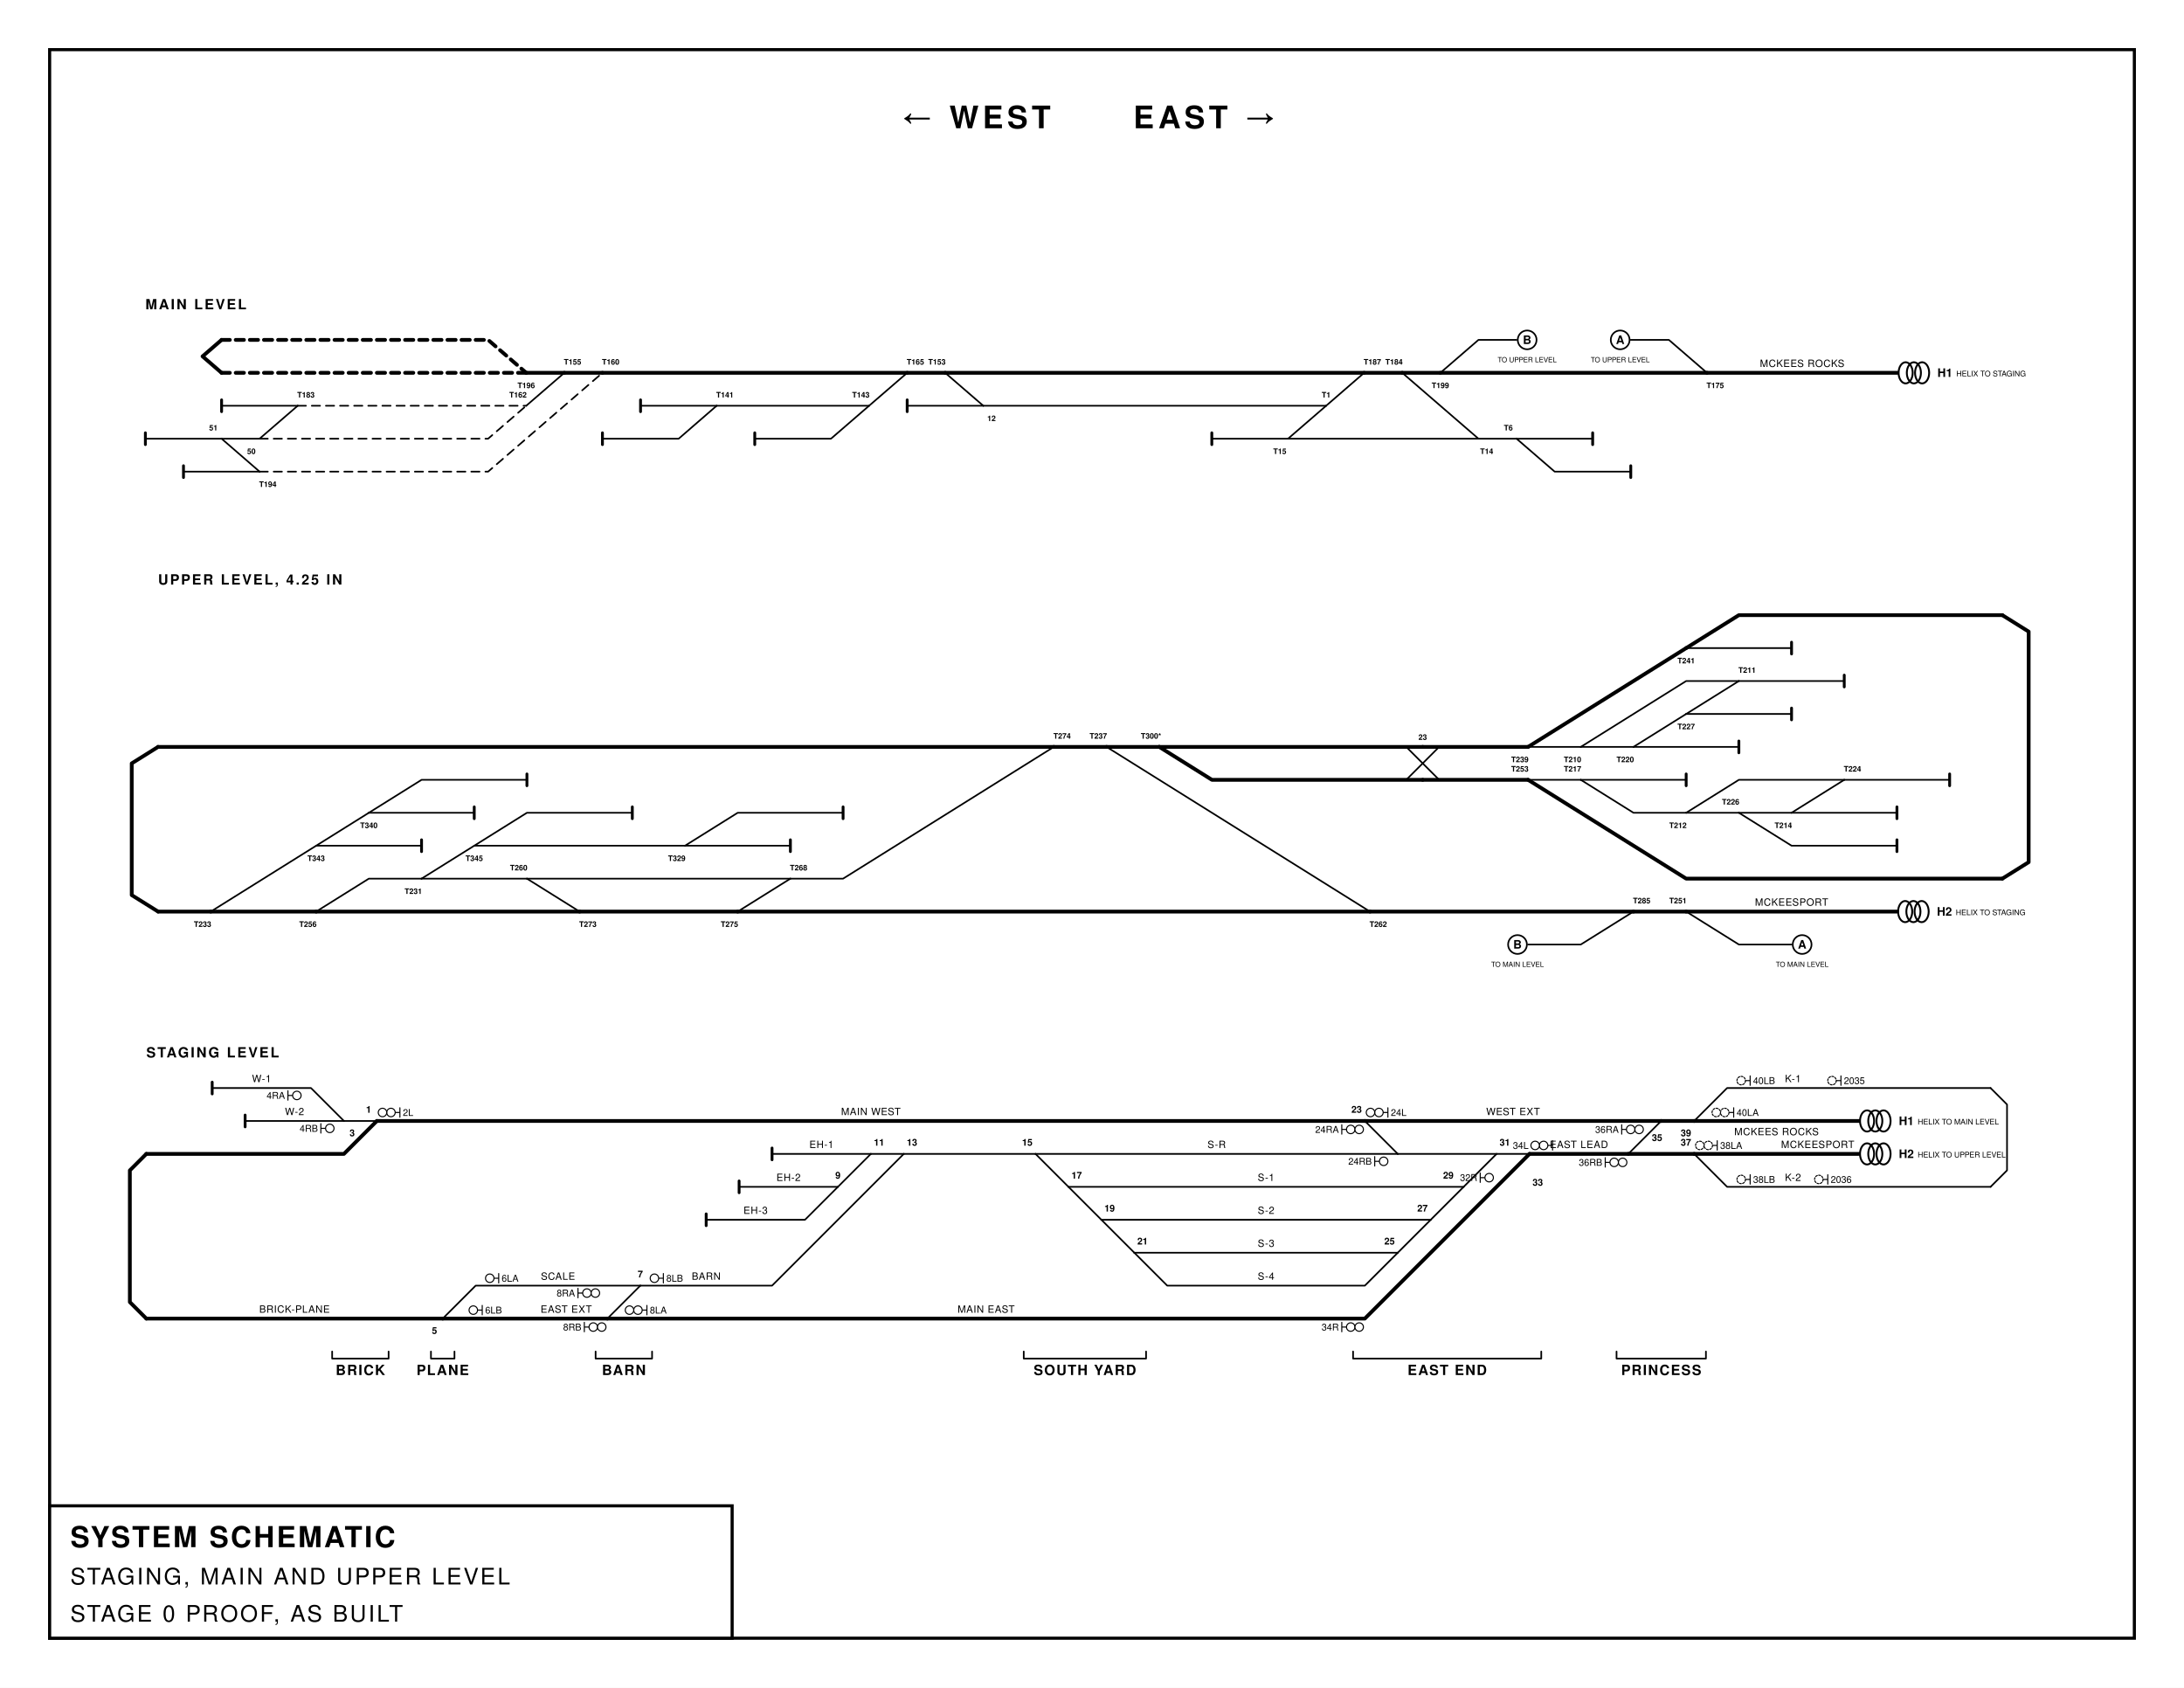
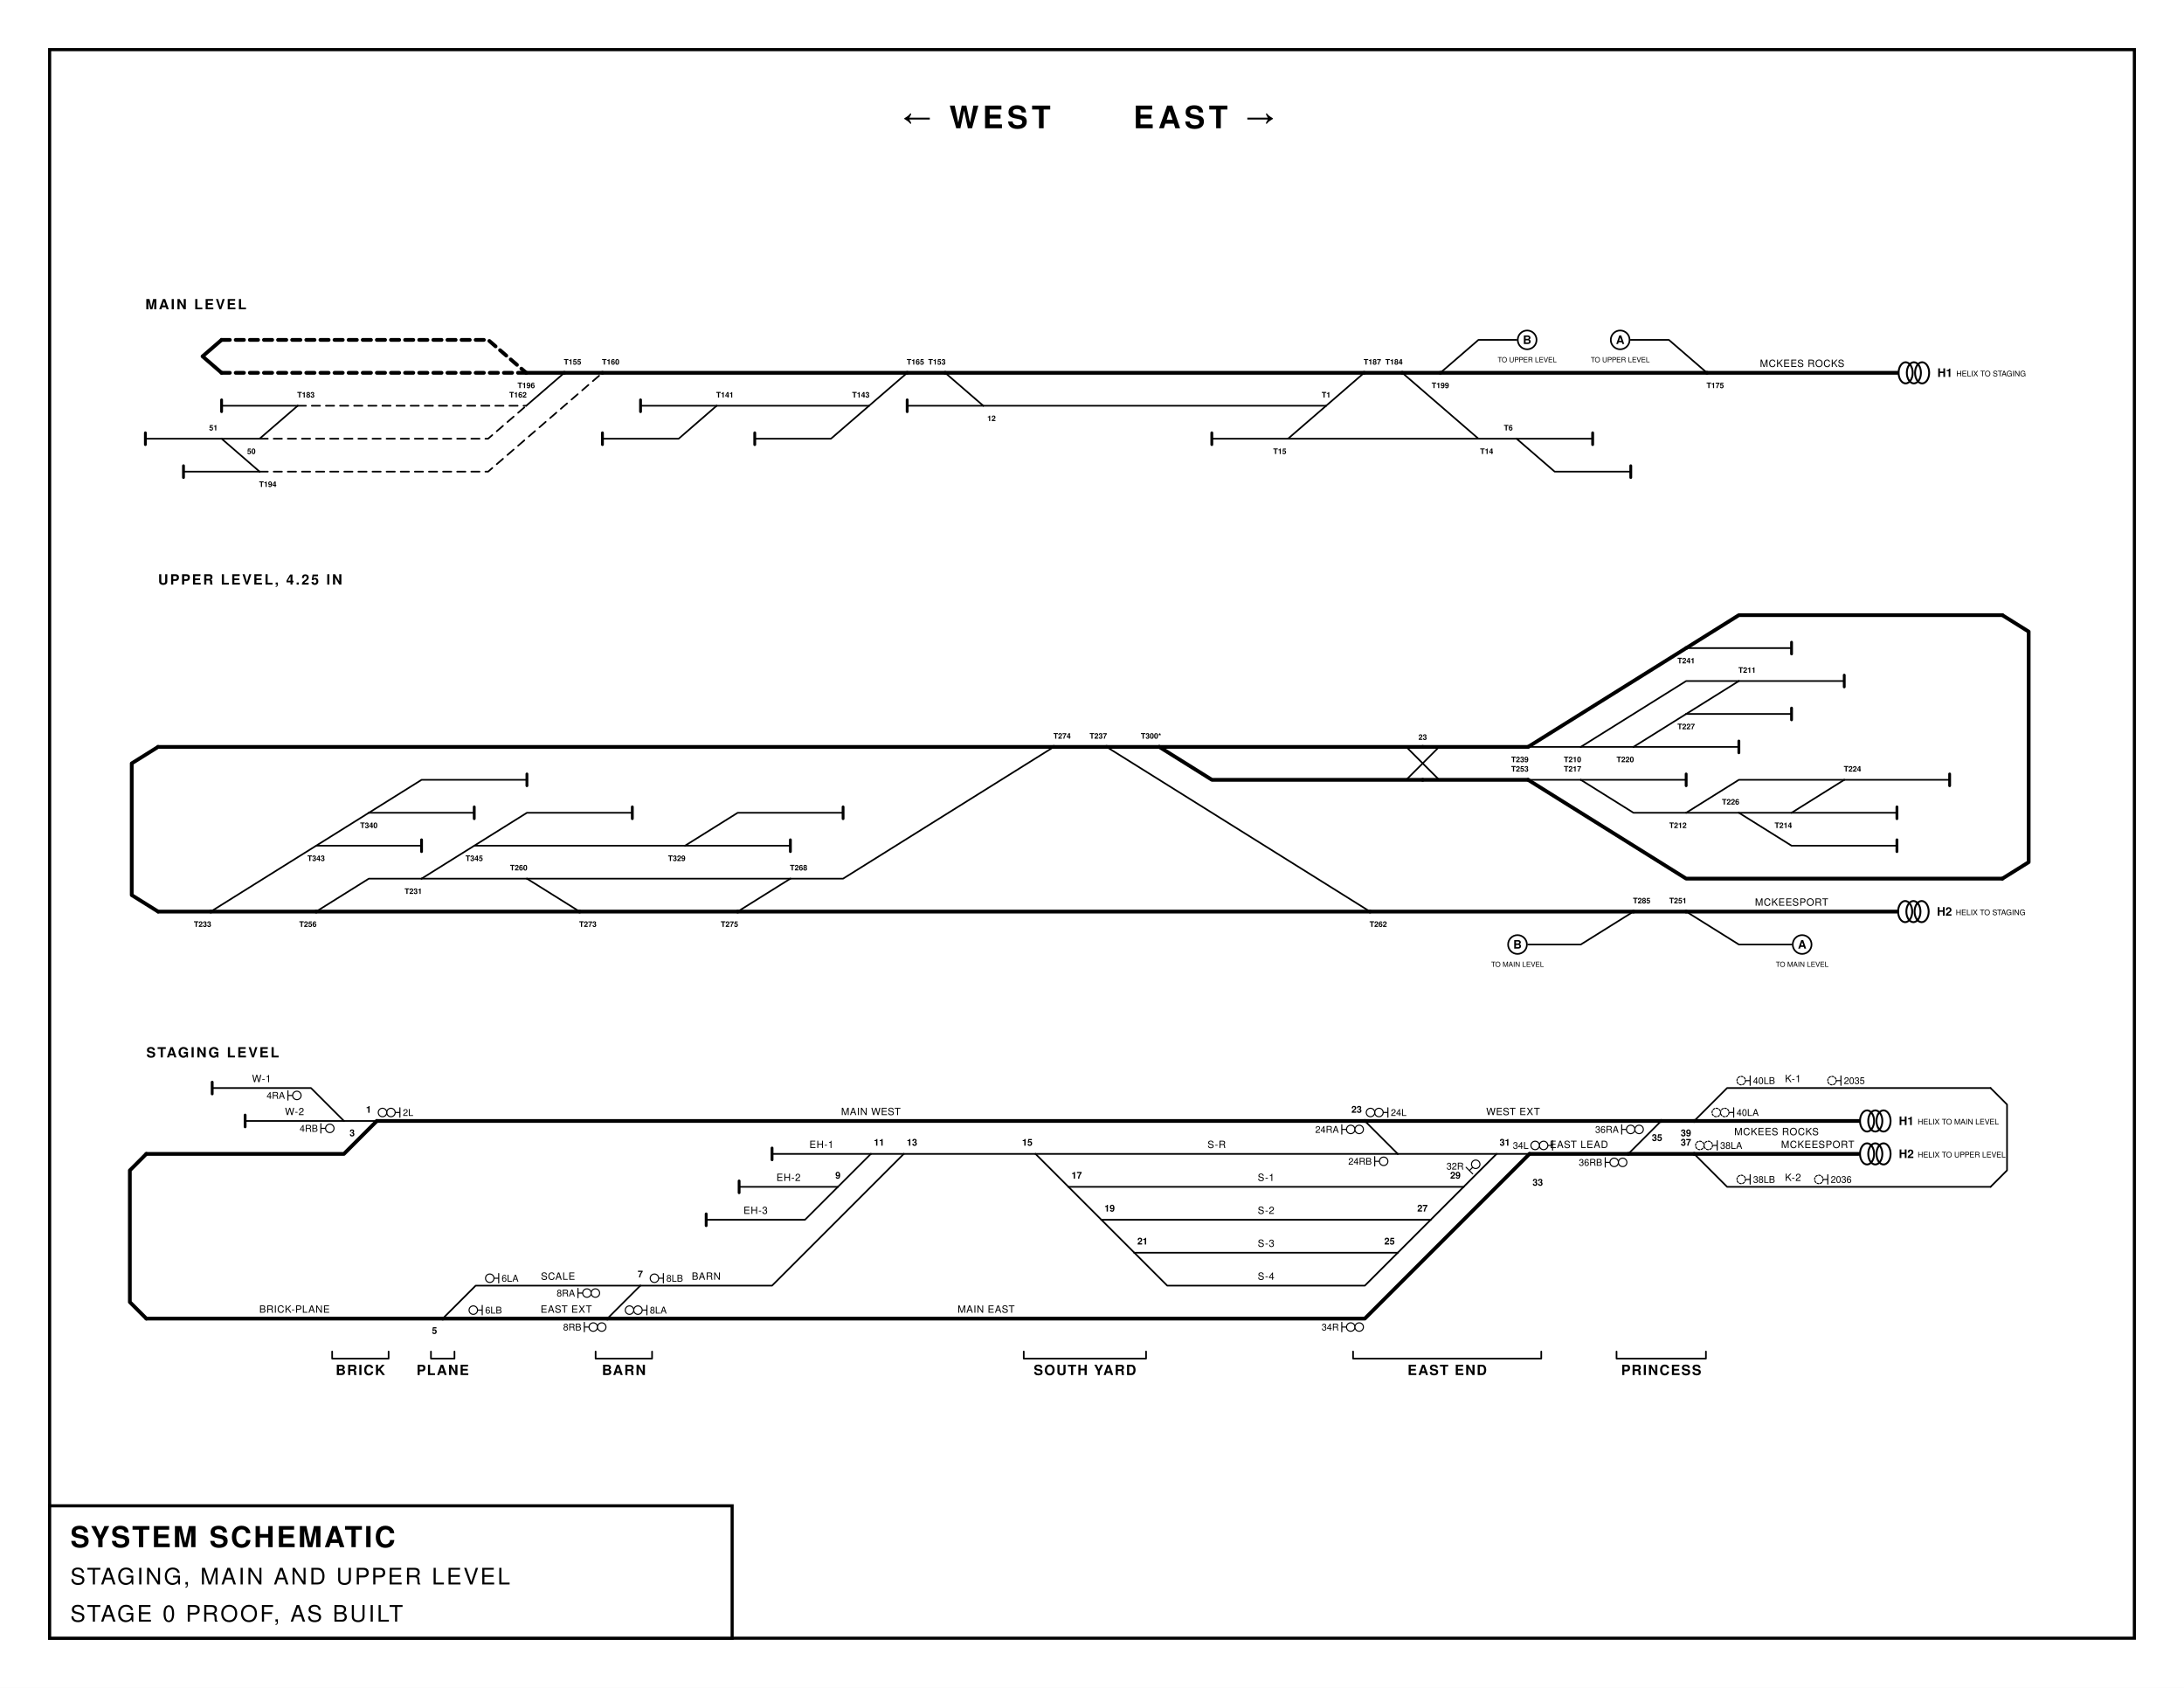
<svg xmlns="http://www.w3.org/2000/svg" viewBox="0 0 1056 816" width="1056" height="816" font-family="'Helvetica Neue',Helvetica,Arial,sans-serif">
  <rect width="1056" height="816" fill="#fff" />
  <rect x="24" y="24" width="1008" height="768" fill="none" stroke="#000" stroke-width="1.5" />
  <g transform="translate(48.0,130.2) scale(0.5687)" fill="none" stroke="#000" stroke-linecap="round" stroke-linejoin="round">
    <path d="M945.9,144.0 L1010.7,144.0" stroke-width="1.4" />
    <path d="M1010.7,144.0 L1172.6,144.0" stroke-width="1.4" />
    <path d="M1010.7,144.0 L1043.1,116.0" stroke-width="1.4" />
    <path d="M1172.6,144.0 L1205.0,144.0" stroke-width="1.4" />
    <path d="M1205.0,144.0 L1269.7,144.0" stroke-width="1.4" />
    <path d="M1205.0,144.0 L1237.4,172.0 L1302.1,172.0" stroke-width="1.4" />
    <path d="M1043.1,116.0 L1075.4,88.0" stroke-width="1.4" />
    <path d="M751.6,116.0 L1043.1,116.0" stroke-width="1.4" />
    <path d="M686.9,116.0 L751.6,116.0" stroke-width="1.4" />
    <path d="M719.2,88.0 L751.6,116.0" stroke-width="1.4" />
    <path d="M1107.8,88.0 L1172.6,144.0" stroke-width="1.4" />
    <path d="M524.9,116.0 L654.5,116.0" stroke-width="1.4" />
    <path d="M460.2,116.0 L524.9,116.0" stroke-width="1.4" />
    <path d="M427.8,144.0 L492.6,144.0 L524.9,116.0" stroke-width="1.4" />
    <path d="M654.5,116.0 L686.9,88.0" stroke-width="1.4" />
    <path d="M557.3,144.0 L622.1,144.0 L654.5,116.0" stroke-width="1.4" />
    <path d="M686.9,88.0 L719.2,88.0" stroke-width="3.2" />
    <path d="M719.2,88.0 L1075.4,88.0" stroke-width="3.2" />
    <path d="M395.4,88.0 L427.8,88.0" stroke-width="3.2" />
    <path d="M363.0,88.0 L395.4,88.0" stroke-width="3.2" />
    <path d="M363.0,116.0 L395.4,88.0" stroke-width="1.4" />
    <path d="M136.3,144.0 L330.6,144.0 L363.0,116.0" stroke-width="1.4" stroke-dasharray="7 5" />
    <path d="M168.7,116.0 L363.0,116.0" stroke-width="1.4" stroke-dasharray="7 5" />
    <path d="M427.8,88.0 L686.9,88.0" stroke-width="3.2" />
    <path d="M136.3,172.0 L330.6,172.0 L427.8,88.0" stroke-width="1.4" stroke-dasharray="7 5" />
    <path d="M39.2,144.0 L104.0,144.0" stroke-width="1.4" />
    <path d="M104.0,144.0 L136.3,172.0" stroke-width="1.4" />
    <path d="M136.3,144.0 L168.7,116.0" stroke-width="1.4" />
    <path d="M104.0,144.0 L136.3,144.0" stroke-width="1.4" />
    <path d="M1075.4,88.0 L1107.8,88.0" stroke-width="3.2" />
    <path d="M1107.8,88.0 L1140.2,88.0" stroke-width="3.2" />
    <path d="M104.0,116.0 L168.7,116.0" stroke-width="1.4" />
    <path d="M71.6,172.0 L136.3,172.0" stroke-width="1.4" />
    <path d="M104.0,88.0 L363.0,88.0" stroke-width="3.2" stroke-dasharray="7 5" />
    <path d="M104.0,60.0 L330.6,60.0 L363.0,88.0" stroke-width="3.2" stroke-dasharray="7 5" />
    <path d="M1366.9,88.0 L1528.8,88.0" stroke-width="3.2" />
    <path d="M1140.2,88.0 L1366.9,88.0" stroke-width="3.2" />
    <path d="M1302.1,60.0 L1334.5,60.0 L1366.9,88.0" stroke-width="1.4" />
    <path d="M1140.2,88.0 L1172.6,60.0 L1205.0,60.0" stroke-width="1.4" />
    <path d="M104.0,60.0 L87.8,74.0 L87.8,74.0 L104.0,88.0" stroke-width="3.2" />
    <path d="M945.9,139.0 L945.9,149.0" stroke-width="2.4" />
    <path d="M1269.7,139.0 L1269.7,149.0" stroke-width="2.4" />
    <path d="M1302.1,167.0 L1302.1,177.0" stroke-width="2.4" />
    <path d="M686.9,111.0 L686.9,121.0" stroke-width="2.4" />
    <path d="M460.2,111.0 L460.2,121.0" stroke-width="2.4" />
    <path d="M427.8,139.0 L427.8,149.0" stroke-width="2.4" />
    <path d="M557.3,139.0 L557.3,149.0" stroke-width="2.4" />
    <path d="M39.2,139.0 L39.2,149.0" stroke-width="2.4" />
    <path d="M104.0,111.0 L104.0,121.0" stroke-width="2.4" />
    <path d="M71.6,167.0 L71.6,177.0" stroke-width="2.4" />
    <ellipse cx="1535.8" cy="88.0" rx="6" ry="9" stroke-width="1.6" />
    <ellipse cx="1542.8" cy="88.0" rx="6" ry="9" stroke-width="1.6" />
    <ellipse cx="1549.8" cy="88.0" rx="6" ry="9" stroke-width="1.6" />
    <circle cx="1293.1" cy="60.0" r="8" stroke-width="1.4" fill="#fff" />
    <circle cx="1214.0" cy="60.0" r="8" stroke-width="1.4" fill="#fff" />
    <text x="39.2" y="34.0" font-size="12" text-anchor="start" font-weight="bold" fill="#000" stroke="none" letter-spacing="1.5">MAIN LEVEL</text>
    <text x="1562.8" y="91.5" font-size="10" text-anchor="start" font-weight="bold" fill="#000" stroke="none">H1</text>
    <text x="1578.8" y="91.0" font-size="6.5" text-anchor="start" font-weight="normal" fill="#000" stroke="none">HELIX TO STAGING</text>
    <text x="1293.1" y="63.5" font-size="10" text-anchor="middle" font-weight="bold" fill="#000" stroke="none">A</text>
    <text x="1293.1" y="79.0" font-size="6" text-anchor="middle" font-weight="normal" fill="#000" stroke="none">TO UPPER LEVEL</text>
    <text x="1214.0" y="63.5" font-size="10" text-anchor="middle" font-weight="bold" fill="#000" stroke="none">B</text>
    <text x="1214.0" y="79.0" font-size="6" text-anchor="middle" font-weight="normal" fill="#000" stroke="none">TO UPPER LEVEL</text>
    <text x="1043.1" y="109.0" font-size="6.5" text-anchor="middle" font-weight="bold" fill="#000" stroke="none">T1</text>
    <text x="363.0" y="101.0" font-size="6.5" text-anchor="middle" font-weight="bold" fill="#000" stroke="none">T196</text>
    <text x="1140.2" y="101.0" font-size="6.5" text-anchor="middle" font-weight="bold" fill="#000" stroke="none">T199</text>
    <text x="356.0" y="109.0" font-size="6.5" text-anchor="middle" font-weight="bold" fill="#000" stroke="none">T162</text>
    <text x="712.2" y="81.0" font-size="6.5" text-anchor="middle" font-weight="bold" fill="#000" stroke="none">T153</text>
    <text x="693.9" y="81.0" font-size="6.5" text-anchor="middle" font-weight="bold" fill="#000" stroke="none">T165</text>
    <text x="97.0" y="137.0" font-size="6.5" text-anchor="middle" font-weight="bold" fill="#000" stroke="none">51</text>
    <text x="175.7" y="109.0" font-size="6.5" text-anchor="middle" font-weight="bold" fill="#000" stroke="none">T183</text>
    <text x="1373.9" y="101.0" font-size="6.5" text-anchor="middle" font-weight="bold" fill="#000" stroke="none">T175</text>
    <text x="1447.8" y="83.0" font-size="8.5" text-anchor="middle" font-weight="normal" fill="#000" stroke="none" letter-spacing="0.4">MCKEES ROCKS</text>
    <text x="647.5" y="109.0" font-size="6.5" text-anchor="middle" font-weight="bold" fill="#000" stroke="none">T143</text>
    <text x="402.4" y="81.0" font-size="6.5" text-anchor="middle" font-weight="bold" fill="#000" stroke="none">T155</text>
    <text x="129.3" y="157.0" font-size="6.5" text-anchor="middle" font-weight="bold" fill="#000" stroke="none">50</text>
    <text x="434.8" y="81.0" font-size="6.5" text-anchor="middle" font-weight="bold" fill="#000" stroke="none">T160</text>
    <text x="1003.7" y="157.0" font-size="6.5" text-anchor="middle" font-weight="bold" fill="#000" stroke="none">T15</text>
    <text x="1198.0" y="137.0" font-size="6.5" text-anchor="middle" font-weight="bold" fill="#000" stroke="none">T6</text>
    <text x="758.6" y="129.0" font-size="6.5" text-anchor="middle" font-weight="bold" fill="#000" stroke="none">12</text>
    <text x="1179.6" y="157.0" font-size="6.5" text-anchor="middle" font-weight="bold" fill="#000" stroke="none">T14</text>
    <text x="531.9" y="109.0" font-size="6.5" text-anchor="middle" font-weight="bold" fill="#000" stroke="none">T141</text>
    <text x="1100.8" y="81.0" font-size="6.5" text-anchor="middle" font-weight="bold" fill="#000" stroke="none">T184</text>
    <text x="1082.4" y="81.0" font-size="6.5" text-anchor="middle" font-weight="bold" fill="#000" stroke="none">T187</text>
    <text x="143.3" y="185.0" font-size="6.5" text-anchor="middle" font-weight="bold" fill="#000" stroke="none">T194</text>
    <path d="M1214.8,406.0 L1259.6,406.0" stroke-width="1.4" />
    <path d="M1259.6,406.0 L1349.2,350.0 L1394.0,350.0" stroke-width="1.4" />
    <path d="M1259.6,406.0 L1304.4,406.0" stroke-width="1.4" />
    <path d="M1394.0,350.0 L1483.6,350.0" stroke-width="1.4" />
    <path d="M1349.2,378.0 L1394.0,350.0" stroke-width="1.4" />
    <path d="M1259.6,434.0 L1304.4,462.0 L1349.2,462.0" stroke-width="1.4" />
    <path d="M1349.2,462.0 L1394.0,462.0" stroke-width="1.4" />
    <path d="M1349.2,462.0 L1394.0,434.0 L1483.6,434.0" stroke-width="1.4" />
    <path d="M1394.0,462.0 L1438.8,462.0" stroke-width="1.4" />
    <path d="M1438.8,462.0 L1528.4,462.0" stroke-width="1.4" />
    <path d="M1438.8,462.0 L1483.6,434.0" stroke-width="1.4" />
    <path d="M1214.8,434.0 L1259.6,434.0" stroke-width="1.4" />
    <path d="M1259.6,434.0 L1349.2,434.0" stroke-width="1.4" />
    <path d="M1304.4,406.0 L1349.2,378.0" stroke-width="1.4" />
    <path d="M1304.4,406.0 L1394.0,406.0" stroke-width="1.4" />
    <path d="M1483.6,434.0 L1573.2,434.0" stroke-width="1.4" />
    <path d="M1394.0,462.0 L1438.8,490.0 L1528.4,490.0" stroke-width="1.4" />
    <path d="M1349.2,378.0 L1438.8,378.0" stroke-width="1.4" />
    <path d="M184.4,546.0 L229.2,518.0 L274.0,518.0" stroke-width="1.4" />
    <path d="M274.0,518.0 L363.6,518.0" stroke-width="1.4" />
    <path d="M274.0,518.0 L318.8,490.0" stroke-width="1.4" />
    <path d="M50.0,546.0 L94.8,546.0" stroke-width="3.2" />
    <path d="M50.0,406.0 L811.6,406.0" stroke-width="3.2" />
    <path d="M94.8,546.0 L184.4,546.0" stroke-width="3.2" />
    <path d="M94.8,546.0 L184.4,490.0" stroke-width="1.4" />
    <path d="M1125.2,406.0 L1214.8,406.0" stroke-width="3.2" />
    <path d="M1214.8,406.0 L1349.2,322.0" stroke-width="3.2" />
    <path d="M1349.2,322.0 L1394.0,294.0 L1618.0,294.0" stroke-width="3.2" />
    <path d="M1214.8,434.0 L1349.2,518.0 L1618.0,518.0" stroke-width="3.2" />
    <path d="M1349.2,322.0 L1438.8,322.0" stroke-width="1.4" />
    <path d="M1125.2,434.0 L1214.8,434.0" stroke-width="3.2" />
    <path d="M1304.4,546.0 L1349.2,546.0" stroke-width="3.2" />
    <path d="M184.4,546.0 L408.4,546.0" stroke-width="3.2" />
    <path d="M811.6,406.0 L856.4,406.0" stroke-width="3.2" />
    <path d="M856.4,406.0 L1080.4,546.0" stroke-width="1.4" />
    <path d="M363.6,518.0 L587.6,518.0" stroke-width="1.4" />
    <path d="M363.6,518.0 L408.4,546.0" stroke-width="1.4" />
    <path d="M1080.4,546.0 L1304.4,546.0" stroke-width="3.2" />
    <path d="M542.8,546.0 L1080.4,546.0" stroke-width="3.2" />
    <path d="M587.6,518.0 L632.4,518.0 L811.6,406.0" stroke-width="1.4" />
    <path d="M542.8,546.0 L587.6,518.0" stroke-width="1.4" />
    <path d="M408.4,546.0 L542.8,546.0" stroke-width="3.2" />
    <path d="M901.2,406.0 L946.0,434.0 L1125.2,434.0" stroke-width="3.2" />
    <path d="M318.8,490.0 L498.0,490.0" stroke-width="1.4" />
    <path d="M498.0,490.0 L587.6,490.0" stroke-width="1.4" />
    <path d="M498.0,490.0 L542.8,462.0 L632.4,462.0" stroke-width="1.4" />
    <path d="M184.4,490.0 L229.2,462.0" stroke-width="1.4" />
    <path d="M229.2,462.0 L318.8,462.0" stroke-width="1.4" />
    <path d="M229.2,462.0 L274.0,434.0 L363.6,434.0" stroke-width="1.4" />
    <path d="M318.8,490.0 L363.6,462.0 L453.2,462.0" stroke-width="1.4" />
    <path d="M184.4,490.0 L274.0,490.0" stroke-width="1.4" />
    <path d="M1349.2,546.0 L1528.4,546.0" stroke-width="3.2" />
    <path d="M901.2,406.0 L1125.2,406.0" stroke-width="3.2" />
    <path d="M856.4,406.0 L901.2,406.0" stroke-width="3.2" />
    <path d="M1349.2,546.0 L1394.0,574.0 L1438.8,574.0" stroke-width="1.4" />
    <path d="M1214.8,574.0 L1259.6,574.0 L1304.4,546.0" stroke-width="1.4" />
    <path d="M50.0,406.0 L27.6,420.0 L27.6,532.0 L50.0,546.0" stroke-width="3.2" />
    <path d="M1618.0,294.0 L1640.4,308.0 L1640.4,504.0 L1618.0,518.0" stroke-width="3.2" />
    <path d="M1111.2,406.0 L1139.2,434.0 M1111.2,434.0 L1139.2,406.0" stroke-width="1.4" />
    <path d="M1483.6,345.0 L1483.6,355.0" stroke-width="2.4" />
    <path d="M1528.4,457.0 L1528.4,467.0" stroke-width="2.4" />
    <path d="M1349.2,429.0 L1349.2,439.0" stroke-width="2.4" />
    <path d="M1394.0,401.0 L1394.0,411.0" stroke-width="2.4" />
    <path d="M1573.2,429.0 L1573.2,439.0" stroke-width="2.4" />
    <path d="M1528.4,485.0 L1528.4,495.0" stroke-width="2.4" />
    <path d="M1438.8,373.0 L1438.8,383.0" stroke-width="2.4" />
    <path d="M1438.8,317.0 L1438.8,327.0" stroke-width="2.4" />
    <ellipse cx="1535.4" cy="546.0" rx="6" ry="9" stroke-width="1.6" />
    <ellipse cx="1542.4" cy="546.0" rx="6" ry="9" stroke-width="1.6" />
    <ellipse cx="1549.4" cy="546.0" rx="6" ry="9" stroke-width="1.6" />
    <path d="M587.6,485.0 L587.6,495.0" stroke-width="2.4" />
    <path d="M632.4,457.0 L632.4,467.0" stroke-width="2.4" />
    <path d="M318.8,457.0 L318.8,467.0" stroke-width="2.4" />
    <path d="M363.6,429.0 L363.6,439.0" stroke-width="2.4" />
    <path d="M453.2,457.0 L453.2,467.0" stroke-width="2.4" />
    <path d="M274.0,485.0 L274.0,495.0" stroke-width="2.4" />
    <circle cx="1447.8" cy="574.0" r="8" stroke-width="1.4" fill="#fff" />
    <circle cx="1205.8" cy="574.0" r="8" stroke-width="1.4" fill="#fff" />
    <text x="50.0" y="268.0" font-size="12" text-anchor="start" font-weight="bold" fill="#000" stroke="none" letter-spacing="1.5">UPPER LEVEL, 4.25 IN</text>
    <text x="1125.2" y="400.0" font-size="6.5" text-anchor="middle" font-weight="bold" fill="#000" stroke="none">23</text>
    <text x="1562.4" y="549.5" font-size="10" text-anchor="start" font-weight="bold" fill="#000" stroke="none">H2</text>
    <text x="1578.4" y="549.0" font-size="6.5" text-anchor="start" font-weight="normal" fill="#000" stroke="none">HELIX TO STAGING</text>
    <text x="1447.8" y="577.5" font-size="10" text-anchor="middle" font-weight="bold" fill="#000" stroke="none">A</text>
    <text x="1447.8" y="593.0" font-size="6" text-anchor="middle" font-weight="normal" fill="#000" stroke="none">TO MAIN LEVEL</text>
    <text x="1205.8" y="577.5" font-size="10" text-anchor="middle" font-weight="bold" fill="#000" stroke="none">B</text>
    <text x="1205.8" y="593.0" font-size="6" text-anchor="middle" font-weight="normal" fill="#000" stroke="none">TO MAIN LEVEL</text>
    <text x="1349.2" y="391.0" font-size="6.5" text-anchor="middle" font-weight="bold" fill="#000" stroke="none">T227</text>
    <text x="1349.2" y="335.0" font-size="6.5" text-anchor="middle" font-weight="bold" fill="#000" stroke="none">T241</text>
    <text x="229.2" y="475.0" font-size="6.5" text-anchor="middle" font-weight="bold" fill="#000" stroke="none">T340</text>
    <text x="318.8" y="503.0" font-size="6.5" text-anchor="middle" font-weight="bold" fill="#000" stroke="none">T345</text>
    <text x="184.4" y="503.0" font-size="6.5" text-anchor="middle" font-weight="bold" fill="#000" stroke="none">T343</text>
    <text x="1438.8" y="541.0" font-size="8.5" text-anchor="middle" font-weight="normal" fill="#000" stroke="none" letter-spacing="0.4">MCKEESPORT</text>
    <text x="1401.0" y="343.0" font-size="6.5" text-anchor="middle" font-weight="bold" fill="#000" stroke="none">T211</text>
    <text x="1490.6" y="427.0" font-size="6.5" text-anchor="middle" font-weight="bold" fill="#000" stroke="none">T224</text>
    <text x="87.8" y="559.0" font-size="6.5" text-anchor="middle" font-weight="bold" fill="#000" stroke="none">T233</text>
    <text x="177.4" y="559.0" font-size="6.5" text-anchor="middle" font-weight="bold" fill="#000" stroke="none">T256</text>
    <text x="356.6" y="511.0" font-size="6.5" text-anchor="middle" font-weight="bold" fill="#000" stroke="none">T260</text>
    <text x="1087.4" y="559.0" font-size="6.5" text-anchor="middle" font-weight="bold" fill="#000" stroke="none">T262</text>
    <text x="594.6" y="511.0" font-size="6.5" text-anchor="middle" font-weight="bold" fill="#000" stroke="none">T268</text>
    <text x="415.4" y="559.0" font-size="6.5" text-anchor="middle" font-weight="bold" fill="#000" stroke="none">T273</text>
    <text x="535.8" y="559.0" font-size="6.5" text-anchor="middle" font-weight="bold" fill="#000" stroke="none">T275</text>
    <text x="1252.6" y="427.0" font-size="6.5" text-anchor="middle" font-weight="bold" fill="#000" stroke="none">T217</text>
    <text x="1207.8" y="419.0" font-size="6.5" text-anchor="middle" font-weight="bold" fill="#000" stroke="none">T239</text>
    <text x="894.2" y="399.0" font-size="6.5" text-anchor="middle" font-weight="bold" fill="#000" stroke="none">T300*</text>
    <text x="1431.8" y="475.0" font-size="6.5" text-anchor="middle" font-weight="bold" fill="#000" stroke="none">T214</text>
    <text x="1387.0" y="455.0" font-size="6.5" text-anchor="middle" font-weight="bold" fill="#000" stroke="none">T226</text>
    <text x="1252.6" y="419.0" font-size="6.5" text-anchor="middle" font-weight="bold" fill="#000" stroke="none">T210</text>
    <text x="1342.2" y="475.0" font-size="6.5" text-anchor="middle" font-weight="bold" fill="#000" stroke="none">T212</text>
    <text x="1297.4" y="419.0" font-size="6.5" text-anchor="middle" font-weight="bold" fill="#000" stroke="none">T220</text>
    <text x="267.0" y="531.0" font-size="6.5" text-anchor="middle" font-weight="bold" fill="#000" stroke="none">T231</text>
    <text x="1207.8" y="427.0" font-size="6.5" text-anchor="middle" font-weight="bold" fill="#000" stroke="none">T253</text>
    <text x="1342.2" y="539.0" font-size="6.5" text-anchor="middle" font-weight="bold" fill="#000" stroke="none">T251</text>
    <text x="849.4" y="399.0" font-size="6.5" text-anchor="middle" font-weight="bold" fill="#000" stroke="none">T237</text>
    <text x="818.6" y="399.0" font-size="6.5" text-anchor="middle" font-weight="bold" fill="#000" stroke="none">T274</text>
    <text x="1311.4" y="539.0" font-size="6.5" text-anchor="middle" font-weight="bold" fill="#000" stroke="none">T285</text>
    <text x="491.0" y="503.0" font-size="6.5" text-anchor="middle" font-weight="bold" fill="#000" stroke="none">T329</text>
    <path d="M1188.0,752.0 L1216.0,752.0" stroke-width="1.4" />
    <path d="M1104.0,752.0 L1188.0,752.0" stroke-width="1.4" />
    <path d="M1160.0,780.0 L1188.0,752.0" stroke-width="1.4" />
    <path d="M208.0,724.0 L236.0,724.0" stroke-width="1.4" />
    <path d="M96.0,696.0 L180.0,696.0 L208.0,724.0" stroke-width="1.4" />
    <path d="M124.0,724.0 L208.0,724.0" stroke-width="1.4" />
    <path d="M796.0,752.0 L824.0,780.0" stroke-width="1.4" />
    <path d="M1328.0,724.0 L1356.0,724.0" stroke-width="3.2" />
    <path d="M1076.0,724.0 L1328.0,724.0" stroke-width="3.2" />
    <path d="M1300.0,752.0 L1328.0,724.0" stroke-width="1.4" />
    <path d="M1356.0,724.0 L1496.0,724.0" stroke-width="3.2" />
    <path d="M1356.0,724.0 L1384.0,696.0 L1608.0,696.0" stroke-width="1.4" />
    <path d="M1356.0,752.0 L1384.0,780.0 L1608.0,780.0" stroke-width="1.4" />
    <path d="M1076.0,724.0 L1104.0,752.0" stroke-width="1.4" />
    <path d="M1104.0,836.0 L1132.0,808.0" stroke-width="1.4" />
    <path d="M880.0,836.0 L908.0,864.0 L1076.0,864.0 L1104.0,836.0" stroke-width="1.4" />
    <path d="M880.0,836.0 L1104.0,836.0" stroke-width="1.4" />
    <path d="M824.0,780.0 L852.0,808.0" stroke-width="1.4" />
    <path d="M824.0,780.0 L1160.0,780.0" stroke-width="1.4" />
    <path d="M852.0,808.0 L880.0,836.0" stroke-width="1.4" />
    <path d="M1300.0,752.0 L1356.0,752.0" stroke-width="3.2" />
    <path d="M1356.0,752.0 L1496.0,752.0" stroke-width="3.2" />
    <path d="M1132.0,808.0 L1160.0,780.0" stroke-width="1.4" />
    <path d="M1216.0,752.0 L1300.0,752.0" stroke-width="3.2" />
    <path d="M852.0,808.0 L1132.0,808.0" stroke-width="1.4" />
    <path d="M40.0,892.0 L292.0,892.0" stroke-width="3.2" />
    <path d="M40.0,752.0 L208.0,752.0 L236.0,724.0" stroke-width="3.2" />
    <path d="M796.0,752.0 L1104.0,752.0" stroke-width="1.4" />
    <path d="M236.0,724.0 L1076.0,724.0" stroke-width="3.2" />
    <path d="M292.0,892.0 L320.0,864.0 L460.0,864.0" stroke-width="1.4" />
    <path d="M292.0,892.0 L432.0,892.0" stroke-width="3.2" />
    <path d="M432.0,892.0 L1076.0,892.0 L1216.0,752.0" stroke-width="3.2" />
    <path d="M432.0,892.0 L460.0,864.0" stroke-width="1.4" />
    <path d="M460.0,864.0 L572.0,864.0 L684.0,752.0" stroke-width="1.4" />
    <path d="M684.0,752.0 L796.0,752.0" stroke-width="1.4" />
    <path d="M656.0,752.0 L684.0,752.0" stroke-width="1.4" />
    <path d="M572.0,752.0 L656.0,752.0" stroke-width="1.4" />
    <path d="M628.0,780.0 L656.0,752.0" stroke-width="1.4" />
    <path d="M516.0,808.0 L600.0,808.0 L628.0,780.0" stroke-width="1.4" />
    <path d="M544.0,780.0 L628.0,780.0" stroke-width="1.4" />
    <path d="M1608.0,696.0 L1622.0,710.0 L1622.0,766.0 L1608.0,780.0" stroke-width="1.4" />
    <path d="M40.0,752.0 L26.0,766.0 L26.0,878.0 L40.0,892.0" stroke-width="3.2" />
    <path d="M96.0,691.0 L96.0,701.0" stroke-width="2.4" />
    <path d="M124.0,719.0 L124.0,729.0" stroke-width="2.4" />
    <ellipse cx="1503.0" cy="724.0" rx="6" ry="9" stroke-width="1.6" />
    <ellipse cx="1510.0" cy="724.0" rx="6" ry="9" stroke-width="1.6" />
    <ellipse cx="1517.0" cy="724.0" rx="6" ry="9" stroke-width="1.6" />
    <ellipse cx="1503.0" cy="752.0" rx="6" ry="9" stroke-width="1.6" />
    <ellipse cx="1510.0" cy="752.0" rx="6" ry="9" stroke-width="1.6" />
    <ellipse cx="1517.0" cy="752.0" rx="6" ry="9" stroke-width="1.6" />
    <path d="M572.0,747.0 L572.0,757.0" stroke-width="2.4" />
    <path d="M516.0,803.0 L516.0,813.0" stroke-width="2.4" />
    <path d="M544.0,775.0 L544.0,785.0" stroke-width="2.4" />
    <path d="M255.6,712.8 L255.6,720.8 M255.6,716.8 L251.6,716.8" stroke-width="0.9" />
    <circle cx="248.0" cy="716.8" r="3.6" stroke-width="0.9" fill="#fff" />
    <circle cx="240.8" cy="716.8" r="3.6" stroke-width="0.9" fill="#fff" />
    <path d="M160.4,698.3 L160.4,706.3 M160.4,702.3 L164.4,702.3" stroke-width="0.9" />
    <circle cx="168.0" cy="702.3" r="3.6" stroke-width="0.9" fill="#fff" />
    <path d="M188.4,726.3 L188.4,734.3 M188.4,730.3 L192.4,730.3" stroke-width="0.9" />
    <circle cx="196.0" cy="730.3" r="3.6" stroke-width="0.9" fill="#fff" />
    <path d="M339.6,853.7 L339.6,861.7 M339.6,857.7 L335.6,857.7" stroke-width="0.9" />
    <circle cx="332.0" cy="857.7" r="3.6" stroke-width="0.9" fill="#fff" />
    <path d="M325.6,880.8 L325.6,888.8 M325.6,884.8 L321.6,884.8" stroke-width="0.9" />
    <circle cx="318.0" cy="884.8" r="3.6" stroke-width="0.9" fill="#fff" />
    <path d="M465.6,880.8 L465.6,888.8 M465.6,884.8 L461.6,884.8" stroke-width="0.9" />
    <circle cx="458.0" cy="884.8" r="3.6" stroke-width="0.9" fill="#fff" />
    <circle cx="450.8" cy="884.8" r="3.6" stroke-width="0.9" fill="#fff" />
    <path d="M479.6,853.7 L479.6,861.7 M479.6,857.7 L475.6,857.7" stroke-width="0.9" />
    <circle cx="472.0" cy="857.7" r="3.6" stroke-width="0.9" fill="#fff" />
    <path d="M407.0,866.3 L407.0,874.3 M407.0,870.3 L411.0,870.3" stroke-width="0.9" />
    <circle cx="414.6" cy="870.3" r="3.6" stroke-width="0.9" fill="#fff" />
    <circle cx="421.8" cy="870.3" r="3.6" stroke-width="0.9" fill="#fff" />
    <path d="M412.4,895.2 L412.4,903.2 M412.4,899.2 L416.4,899.2" stroke-width="0.9" />
    <circle cx="420.0" cy="899.2" r="3.6" stroke-width="0.9" fill="#fff" />
    <circle cx="427.2" cy="899.2" r="3.6" stroke-width="0.9" fill="#fff" />
    <path d="M1095.6,712.8 L1095.6,720.8 M1095.6,716.8 L1091.6,716.8" stroke-width="0.9" />
    <circle cx="1088.0" cy="716.8" r="3.6" stroke-width="0.9" fill="#fff" />
    <circle cx="1080.8" cy="716.8" r="3.6" stroke-width="0.9" fill="#fff" />
    <path d="M1056.4,727.2 L1056.4,735.2 M1056.4,731.2 L1060.4,731.2" stroke-width="0.9" />
    <circle cx="1064.0" cy="731.2" r="3.6" stroke-width="0.9" fill="#fff" />
    <circle cx="1071.2" cy="731.2" r="3.6" stroke-width="0.9" fill="#fff" />
    <path d="M1084.4,754.3 L1084.4,762.3 M1084.4,758.3 L1088.4,758.3" stroke-width="0.9" />
    <circle cx="1092.0" cy="758.3" r="3.6" stroke-width="0.9" fill="#fff" />
-     <path d="M1174.1,768.2 L1174.1,776.2 M1174.1,772.2 L1178.1,772.2" stroke-width="0.9" />
-     <circle cx="1181.7" cy="772.2" r="3.6" stroke-width="0.9" fill="#fff" />
+     <g transform="translate(1164.9,766.2) rotate(-45.0)">
+       <path d="M0,-4.0 L0,4.0 M0,0 L4.0,0" stroke-width="0.9" />
+       <circle cx="7.6" cy="0" r="3.6" stroke-width="0.9" fill="#fff" />
+     </g>
    <path d="M1235.6,740.8 L1235.6,748.8 M1235.6,744.8 L1231.6,744.8" stroke-width="0.9" />
    <circle cx="1228.0" cy="744.8" r="3.6" stroke-width="0.9" fill="#fff" />
    <circle cx="1220.8" cy="744.8" r="3.6" stroke-width="0.9" fill="#fff" />
    <path d="M1056.4,895.2 L1056.4,903.2 M1056.4,899.2 L1060.4,899.2" stroke-width="0.9" />
    <circle cx="1064.0" cy="899.2" r="3.6" stroke-width="0.9" fill="#fff" />
    <circle cx="1071.2" cy="899.2" r="3.6" stroke-width="0.9" fill="#fff" />
    <path d="M1294.4,727.2 L1294.4,735.2 M1294.4,731.2 L1298.4,731.2" stroke-width="0.9" />
    <circle cx="1302.0" cy="731.2" r="3.6" stroke-width="0.9" fill="#fff" />
    <circle cx="1309.2" cy="731.2" r="3.6" stroke-width="0.9" fill="#fff" />
    <path d="M1280.4,755.2 L1280.4,763.2 M1280.4,759.2 L1284.4,759.2" stroke-width="0.9" />
    <circle cx="1288.0" cy="759.2" r="3.6" stroke-width="0.9" fill="#fff" />
    <circle cx="1295.2" cy="759.2" r="3.6" stroke-width="0.9" fill="#fff" />
    <path d="M1375.6,740.8 L1375.6,748.8 M1375.6,744.8 L1371.6,744.8" stroke-width="0.9" />
    <circle cx="1368.0" cy="744.8" r="3.6" stroke-width="0.9" fill="#fff" stroke-dasharray="1.6 1.2" />
    <circle cx="1360.8" cy="744.8" r="3.6" stroke-width="0.9" fill="#fff" stroke-dasharray="1.6 1.2" />
    <path d="M1403.6,769.7 L1403.6,777.7 M1403.6,773.7 L1399.6,773.7" stroke-width="0.9" />
    <circle cx="1396.0" cy="773.7" r="3.6" stroke-width="0.9" fill="#fff" stroke-dasharray="1.6 1.2" />
    <path d="M1389.6,712.8 L1389.6,720.8 M1389.6,716.8 L1385.6,716.8" stroke-width="0.9" />
    <circle cx="1382.0" cy="716.8" r="3.6" stroke-width="0.9" fill="#fff" stroke-dasharray="1.6 1.2" />
    <circle cx="1374.8" cy="716.8" r="3.6" stroke-width="0.9" fill="#fff" stroke-dasharray="1.6 1.2" />
    <path d="M1403.6,685.7 L1403.6,693.7 M1403.6,689.7 L1399.6,689.7" stroke-width="0.9" />
    <circle cx="1396.0" cy="689.7" r="3.6" stroke-width="0.9" fill="#fff" stroke-dasharray="1.6 1.2" />
    <path d="M1480.8,685.7 L1480.8,693.7 M1480.8,689.7 L1476.8,689.7" stroke-width="0.9" />
    <circle cx="1473.2" cy="689.7" r="3.6" stroke-width="0.9" fill="#fff" stroke-dasharray="1.6 1.2" />
    <path d="M1469.6,769.7 L1469.6,777.7 M1469.6,773.7 L1465.6,773.7" stroke-width="0.9" />
    <circle cx="1462.0" cy="773.7" r="3.6" stroke-width="0.9" fill="#fff" stroke-dasharray="1.6 1.2" />
    <path d="M198.0,920 L198.0,926 L246.0,926 L246.0,920" stroke-width="1.4" />
    <path d="M282.0,920 L282.0,926 L302.0,926 L302.0,920" stroke-width="1.4" />
    <path d="M422.0,920 L422.0,926 L470.0,926 L470.0,920" stroke-width="1.4" />
    <path d="M786.0,920 L786.0,926 L890.0,926 L890.0,920" stroke-width="1.4" />
    <path d="M1066.0,920 L1066.0,926 L1226.0,926 L1226.0,920" stroke-width="1.4" />
    <path d="M1290.0,920 L1290.0,926 L1366.0,926 L1366.0,920" stroke-width="1.4" />
    <text x="40.0" y="670.0" font-size="12" text-anchor="start" font-weight="bold" fill="#000" stroke="none" letter-spacing="1.5">STAGING LEVEL</text>
    <text x="1530.0" y="727.5" font-size="10" text-anchor="start" font-weight="bold" fill="#000" stroke="none">H1</text>
    <text x="1546.0" y="727.0" font-size="6.5" text-anchor="start" font-weight="normal" fill="#000" stroke="none">HELIX TO MAIN LEVEL</text>
    <text x="1530.0" y="755.5" font-size="10" text-anchor="start" font-weight="bold" fill="#000" stroke="none">H2</text>
    <text x="1546.0" y="755.0" font-size="6.5" text-anchor="start" font-weight="normal" fill="#000" stroke="none">HELIX TO UPPER LEVEL</text>
    <text x="1258.0" y="747.0" font-size="8.5" text-anchor="middle" font-weight="normal" fill="#000" stroke="none" letter-spacing="0.4">EAST LEAD</text>
-     <text x="1171.6" y="775.0" font-size="8" text-anchor="end" font-weight="normal" fill="#000" stroke="none">32R</text>
    <text x="328.1" y="887.7" font-size="8" text-anchor="start" font-weight="normal" fill="#000" stroke="none">6LB</text>
    <text x="468.1" y="887.7" font-size="8" text-anchor="start" font-weight="normal" fill="#000" stroke="none">8LA</text>
+     <text x="1160.1" y="765.3" font-size="8" text-anchor="end" font-weight="normal" fill="#000" stroke="none">32R</text>
    <text x="1291.9" y="734.1" font-size="8" text-anchor="end" font-weight="normal" fill="#000" stroke="none">36RA</text>
    <text x="1392.1" y="719.7" font-size="8" text-anchor="start" font-weight="normal" fill="#000" stroke="none">40LA</text>
    <text x="157.9" y="705.2" font-size="8" text-anchor="end" font-weight="normal" fill="#000" stroke="none">4RA</text>
    <text x="1053.9" y="734.1" font-size="8" text-anchor="end" font-weight="normal" fill="#000" stroke="none">24RA</text>
    <text x="1215.2" y="747.7" font-size="8" text-anchor="end" font-weight="normal" fill="#000" stroke="none">34L</text>
    <text x="1406.1" y="776.6" font-size="8" text-anchor="start" font-weight="normal" fill="#000" stroke="none">38LB</text>
    <text x="215.0" y="737.0" font-size="8" text-anchor="middle" font-weight="bold" fill="#000" stroke="none">3</text>
    <text x="185.9" y="733.2" font-size="8" text-anchor="end" font-weight="normal" fill="#000" stroke="none">4RB</text>
    <text x="1426.0" y="736.1" font-size="8.5" text-anchor="middle" font-weight="normal" fill="#000" stroke="none" letter-spacing="0.4">MCKEES ROCKS</text>
    <text x="258.1" y="719.7" font-size="8" text-anchor="start" font-weight="normal" fill="#000" stroke="none">2L</text>
    <text x="342.1" y="860.6" font-size="8" text-anchor="start" font-weight="normal" fill="#000" stroke="none">6LA</text>
    <text x="482.1" y="860.6" font-size="8" text-anchor="start" font-weight="normal" fill="#000" stroke="none">8LB</text>
    <text x="404.5" y="873.2" font-size="8" text-anchor="end" font-weight="normal" fill="#000" stroke="none">8RA</text>
    <text x="409.9" y="902.1" font-size="8" text-anchor="end" font-weight="normal" fill="#000" stroke="none">8RB</text>
    <text x="1098.1" y="719.7" font-size="8" text-anchor="start" font-weight="normal" fill="#000" stroke="none">24L</text>
    <text x="1081.9" y="761.2" font-size="8" text-anchor="end" font-weight="normal" fill="#000" stroke="none">24RB</text>
    <text x="1053.9" y="902.1" font-size="8" text-anchor="end" font-weight="normal" fill="#000" stroke="none">34R</text>
    <text x="1277.9" y="762.1" font-size="8" text-anchor="end" font-weight="normal" fill="#000" stroke="none">36RB</text>
    <text x="1378.1" y="747.7" font-size="8" text-anchor="start" font-weight="normal" fill="#000" stroke="none">38LA</text>
    <text x="1461.0" y="747.0" font-size="8.5" text-anchor="middle" font-weight="normal" fill="#000" stroke="none" letter-spacing="0.4">MCKEESPORT</text>
    <text x="1406.1" y="692.6" font-size="8" text-anchor="start" font-weight="normal" fill="#000" stroke="none">40LB</text>
    <text x="1483.3" y="692.6" font-size="8" text-anchor="start" font-weight="normal" fill="#000" stroke="none">2035</text>
    <text x="1472.1" y="776.6" font-size="8" text-anchor="start" font-weight="normal" fill="#000" stroke="none">2036</text>
-     <text x="1147.0" y="773.0" font-size="8" text-anchor="middle" font-weight="bold" fill="#000" stroke="none">29</text>
    <text x="1097.0" y="829.0" font-size="8" text-anchor="middle" font-weight="bold" fill="#000" stroke="none">25</text>
+     <text x="1153.0" y="773.0" font-size="8" text-anchor="middle" font-weight="bold" fill="#000" stroke="none">29</text>
    <text x="1125.0" y="801.0" font-size="8" text-anchor="middle" font-weight="bold" fill="#000" stroke="none">27</text>
    <text x="166.0" y="719.0" font-size="8.5" text-anchor="middle" font-weight="normal" fill="#000" stroke="none" letter-spacing="0.4">W-2</text>
    <text x="390.0" y="859.0" font-size="8.5" text-anchor="middle" font-weight="normal" fill="#000" stroke="none" letter-spacing="0.4">SCALE</text>
    <text x="397.0" y="887.0" font-size="8.5" text-anchor="middle" font-weight="normal" fill="#000" stroke="none" letter-spacing="0.4">EAST EXT</text>
-     <text x="1195.0" y="745.0" font-size="8" text-anchor="middle" font-weight="bold" fill="#000" stroke="none">31</text>
    <text x="1223.0" y="779.0" font-size="8" text-anchor="middle" font-weight="bold" fill="#000" stroke="none">33</text>
    <text x="460.0" y="857.0" font-size="8" text-anchor="middle" font-weight="bold" fill="#000" stroke="none">7</text>
+     <text x="1195.0" y="745.0" font-size="8" text-anchor="middle" font-weight="bold" fill="#000" stroke="none">31</text>
    <text x="1349.0" y="737.0" font-size="8" text-anchor="middle" font-weight="bold" fill="#000" stroke="none">39</text>
    <text x="285.0" y="905.0" font-size="8" text-anchor="middle" font-weight="bold" fill="#000" stroke="none">5</text>
    <text x="138.0" y="691.0" font-size="8.5" text-anchor="middle" font-weight="normal" fill="#000" stroke="none" letter-spacing="0.4">W-1</text>
    <text x="1202.0" y="719.0" font-size="8.5" text-anchor="middle" font-weight="normal" fill="#000" stroke="none" letter-spacing="0.4">WEST EXT</text>
    <text x="614.0" y="747.0" font-size="8.5" text-anchor="middle" font-weight="normal" fill="#000" stroke="none" letter-spacing="0.4">EH-1</text>
    <text x="586.0" y="775.0" font-size="8.5" text-anchor="middle" font-weight="normal" fill="#000" stroke="none" letter-spacing="0.4">EH-2</text>
    <text x="1069.0" y="717.0" font-size="8" text-anchor="middle" font-weight="bold" fill="#000" stroke="none">23</text>
    <text x="1440.0" y="691.0" font-size="8.5" text-anchor="middle" font-weight="normal" fill="#000" stroke="none" letter-spacing="0.4">K-1</text>
    <text x="1440.0" y="775.0" font-size="8.5" text-anchor="middle" font-weight="normal" fill="#000" stroke="none" letter-spacing="0.4">K-2</text>
    <text x="516.0" y="859.0" font-size="8.5" text-anchor="middle" font-weight="normal" fill="#000" stroke="none" letter-spacing="0.4">BARN</text>
    <text x="831.0" y="773.0" font-size="8" text-anchor="middle" font-weight="bold" fill="#000" stroke="none">17</text>
    <text x="887.0" y="829.0" font-size="8" text-anchor="middle" font-weight="bold" fill="#000" stroke="none">21</text>
    <text x="859.0" y="801.0" font-size="8" text-anchor="middle" font-weight="bold" fill="#000" stroke="none">19</text>
    <text x="229.0" y="717.0" font-size="8" text-anchor="middle" font-weight="bold" fill="#000" stroke="none">1</text>
    <text x="628.0" y="773.0" font-size="8" text-anchor="middle" font-weight="bold" fill="#000" stroke="none">9</text>
    <text x="166.0" y="887.0" font-size="8.5" text-anchor="middle" font-weight="normal" fill="#000" stroke="none" letter-spacing="0.4">BRICK-PLANE</text>
    <text x="950.0" y="747.0" font-size="8.5" text-anchor="middle" font-weight="normal" fill="#000" stroke="none" letter-spacing="0.4">S-R</text>
    <text x="558.0" y="803.0" font-size="8.5" text-anchor="middle" font-weight="normal" fill="#000" stroke="none" letter-spacing="0.4">EH-3</text>
    <text x="1320.0" y="741.0" font-size="8" text-anchor="start" font-weight="bold" fill="#000" stroke="none">35</text>
    <text x="1349.0" y="745.0" font-size="8" text-anchor="middle" font-weight="bold" fill="#000" stroke="none">37</text>
    <text x="663.0" y="745.0" font-size="8" text-anchor="middle" font-weight="bold" fill="#000" stroke="none">11</text>
    <text x="992.0" y="859.0" font-size="8.5" text-anchor="middle" font-weight="normal" fill="#000" stroke="none" letter-spacing="0.4">S-4</text>
    <text x="992.0" y="831.0" font-size="8.5" text-anchor="middle" font-weight="normal" fill="#000" stroke="none" letter-spacing="0.4">S-3</text>
    <text x="992.0" y="775.0" font-size="8.5" text-anchor="middle" font-weight="normal" fill="#000" stroke="none" letter-spacing="0.4">S-1</text>
    <text x="992.0" y="803.0" font-size="8.5" text-anchor="middle" font-weight="normal" fill="#000" stroke="none" letter-spacing="0.4">S-2</text>
    <text x="656.0" y="719.0" font-size="8.5" text-anchor="middle" font-weight="normal" fill="#000" stroke="none" letter-spacing="0.4">MAIN WEST</text>
    <text x="754.0" y="887.0" font-size="8.5" text-anchor="middle" font-weight="normal" fill="#000" stroke="none" letter-spacing="0.4">MAIN EAST</text>
    <text x="691.0" y="745.0" font-size="8" text-anchor="middle" font-weight="bold" fill="#000" stroke="none">13</text>
    <text x="789.0" y="745.0" font-size="8" text-anchor="middle" font-weight="bold" fill="#000" stroke="none">15</text>
    <text x="222.0" y="940.0" font-size="12" text-anchor="middle" font-weight="bold" fill="#000" stroke="none" letter-spacing="1">BRICK</text>
    <text x="292.0" y="940.0" font-size="12" text-anchor="middle" font-weight="bold" fill="#000" stroke="none" letter-spacing="1">PLANE</text>
    <text x="446.0" y="940.0" font-size="12" text-anchor="middle" font-weight="bold" fill="#000" stroke="none" letter-spacing="1">BARN</text>
    <text x="838.0" y="940.0" font-size="12" text-anchor="middle" font-weight="bold" fill="#000" stroke="none" letter-spacing="1">SOUTH YARD</text>
    <text x="1146.0" y="940.0" font-size="12" text-anchor="middle" font-weight="bold" fill="#000" stroke="none" letter-spacing="1">EAST END</text>
    <text x="1328.0" y="940.0" font-size="12" text-anchor="middle" font-weight="bold" fill="#000" stroke="none" letter-spacing="1">PRINCESS</text>
  </g>
  <text x="508.0" y="62" font-size="15" text-anchor="end" font-weight="bold" letter-spacing="2">← WEST</text>
  <text x="548.0" y="62" font-size="15" text-anchor="start" font-weight="bold" letter-spacing="2">EAST →</text>
  <rect x="24" y="728" width="330" height="64" fill="#fff" stroke="#000" stroke-width="1.5" />
  <text x="34" y="748" font-size="14" font-weight="bold" letter-spacing="1">SYSTEM SCHEMATIC</text>
  <text x="34" y="766" font-size="11" font-weight="normal" letter-spacing="1">STAGING, MAIN AND UPPER LEVEL</text>
  <text x="34" y="784" font-size="11" font-weight="normal" letter-spacing="1">STAGE 0 PROOF, AS BUILT</text>
</svg>
